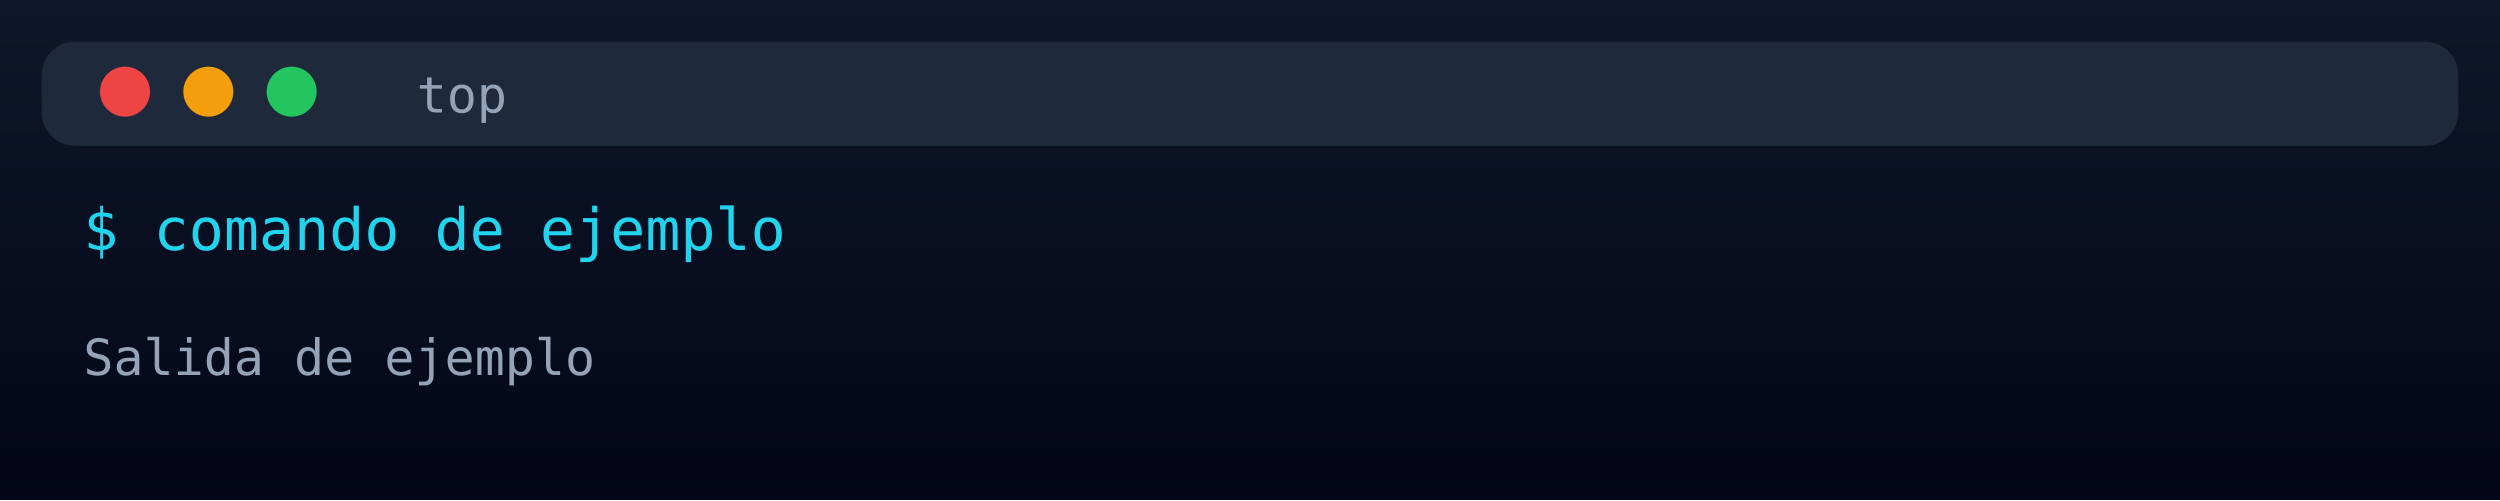
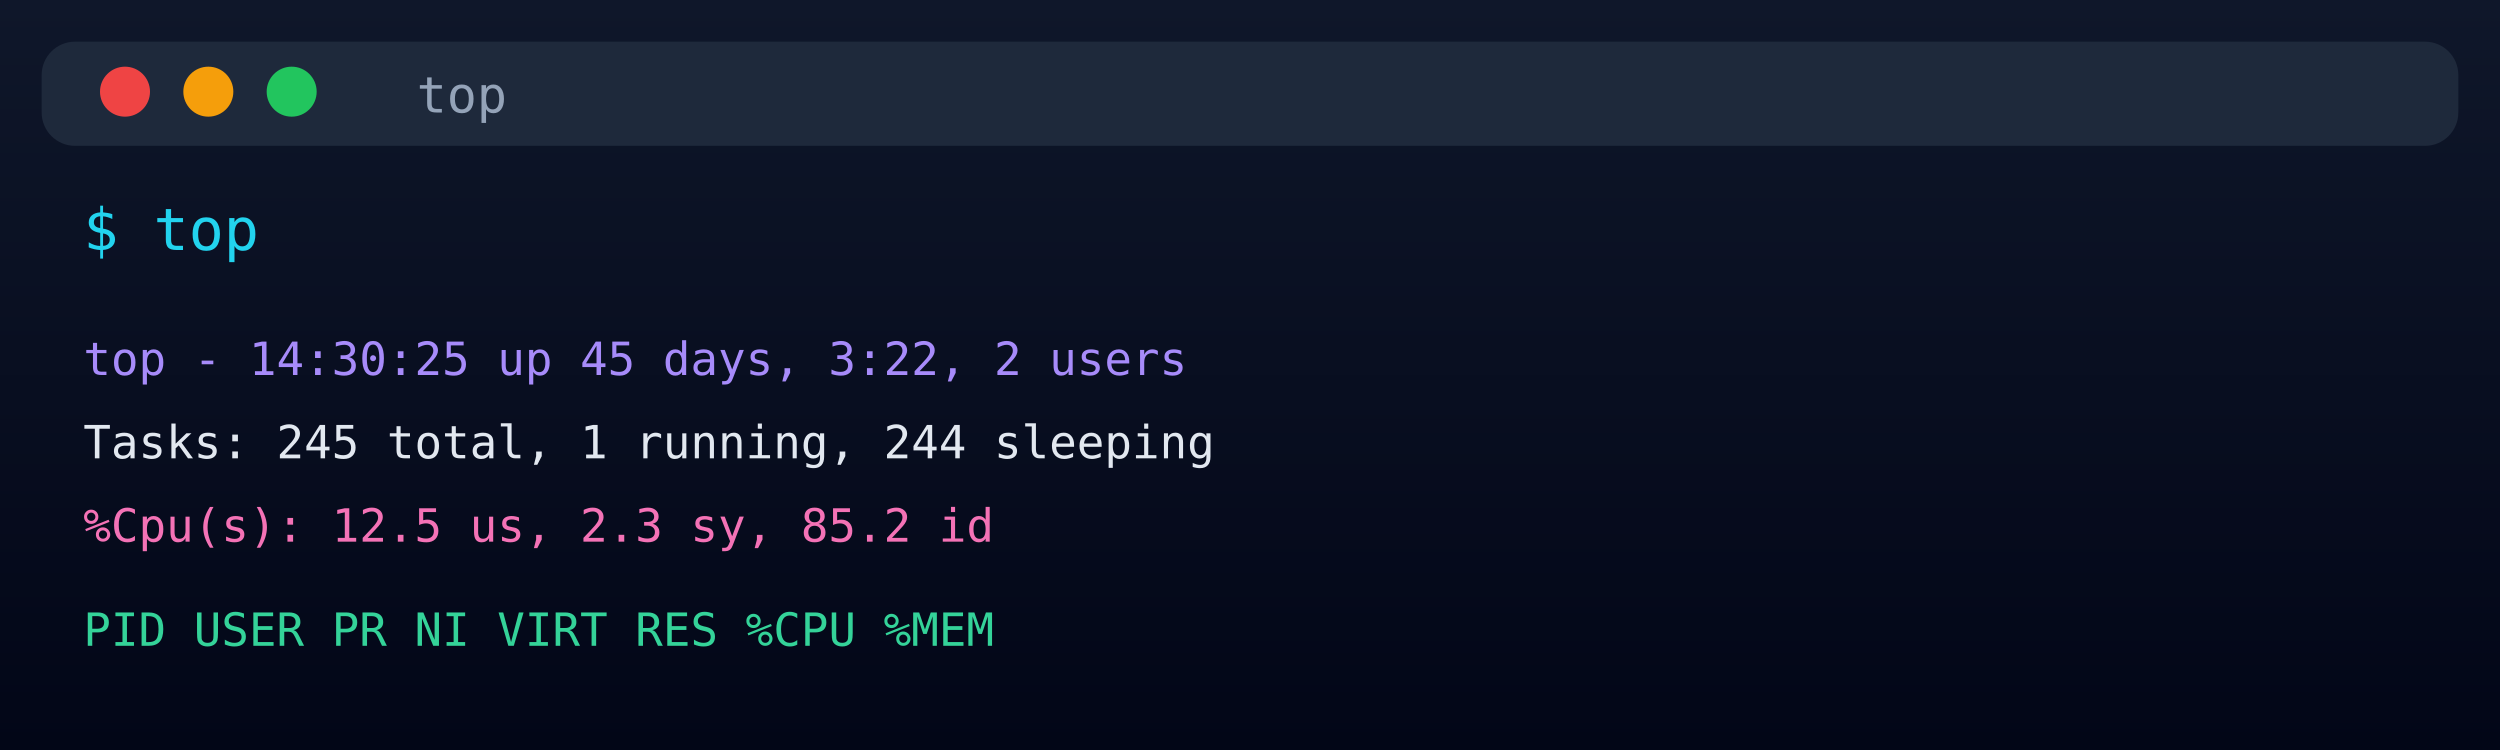
- <svg xmlns="http://www.w3.org/2000/svg" viewBox="0 0 600 120">
+ <svg xmlns="http://www.w3.org/2000/svg" viewBox="0 0 600 180">
  <defs>
    <linearGradient id="bg" x1="0%" y1="0%" x2="0%" y2="100%">
      <stop offset="0%" style="stop-color:#0f172a" />
      <stop offset="100%" style="stop-color:#020617" />
    </linearGradient>
  </defs>
-   <rect width="600" height="120" fill="url(#bg)" />
+   <rect width="600" height="180" fill="url(#bg)" />
  <rect x="10" y="10" width="580" height="25" rx="8" fill="#1e293b" />
  <circle cx="30" cy="22" r="6" fill="#ef4444" />
  <circle cx="50" cy="22" r="6" fill="#f59e0b" />
  <circle cx="70" cy="22" r="6" fill="#22c55e" />
  <text x="100" y="27" fill="#94a3b8" font-family="Consolas,monospace" font-size="12">top</text>
-   <text x="20" y="60" fill="#22d3ee" font-family="Consolas,monospace" font-size="14">$ comando de ejemplo</text>
-   <text x="20" y="90" fill="#94a3b8" font-family="Consolas,monospace" font-size="12">Salida de ejemplo</text>
+   <text x="20" y="60" fill="#22d3ee" font-family="Consolas,monospace" font-size="14">$ top</text>
+   <text x="20" y="90" fill="#a78bfa" font-family="Consolas,monospace" font-size="11">top - 14:30:25 up 45 days, 3:22, 2 users</text>
+   <text x="20" y="110" fill="#e2e8f0" font-family="Consolas,monospace" font-size="11">Tasks: 245 total, 1 running, 244 sleeping</text>
+   <text x="20" y="130" fill="#f472b6" font-family="Consolas,monospace" font-size="11">%Cpu(s): 12.5 us,  2.3 sy, 85.2 id</text>
+   <text x="20" y="155" fill="#34d399" font-family="Consolas,monospace" font-size="11">PID USER      PR  NI  VIRT  RES  %CPU %MEM</text>
</svg>
